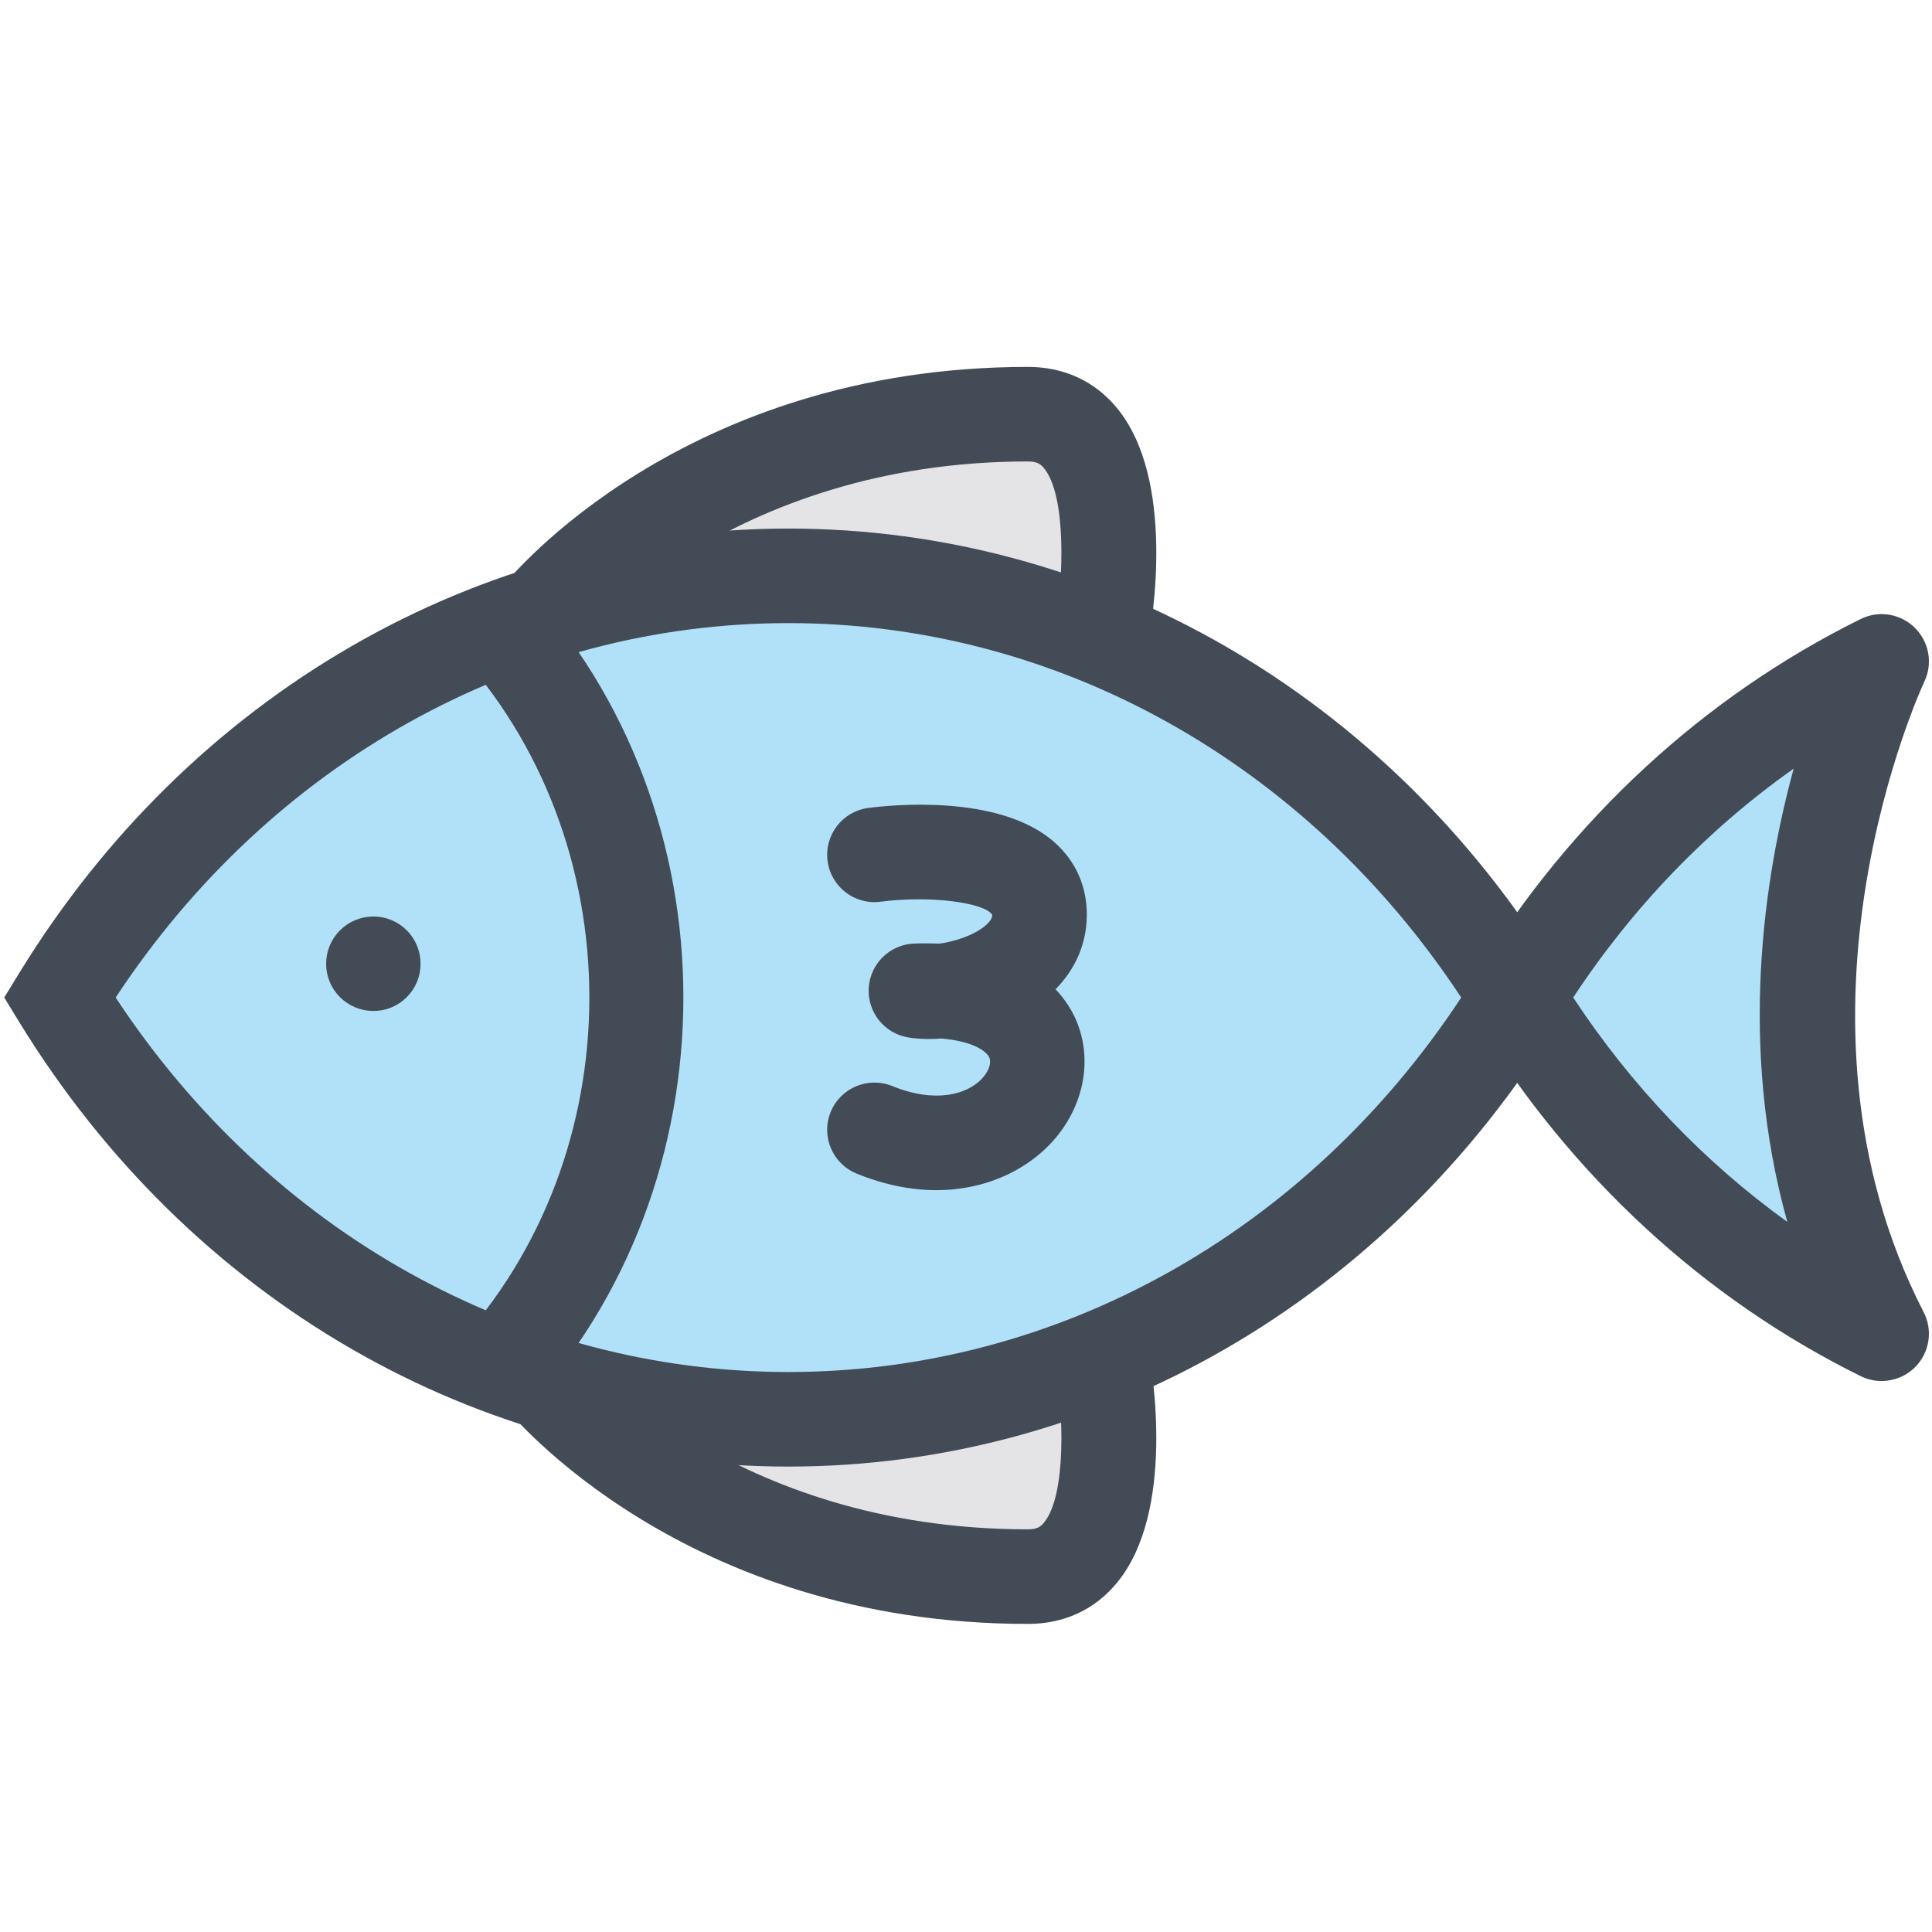
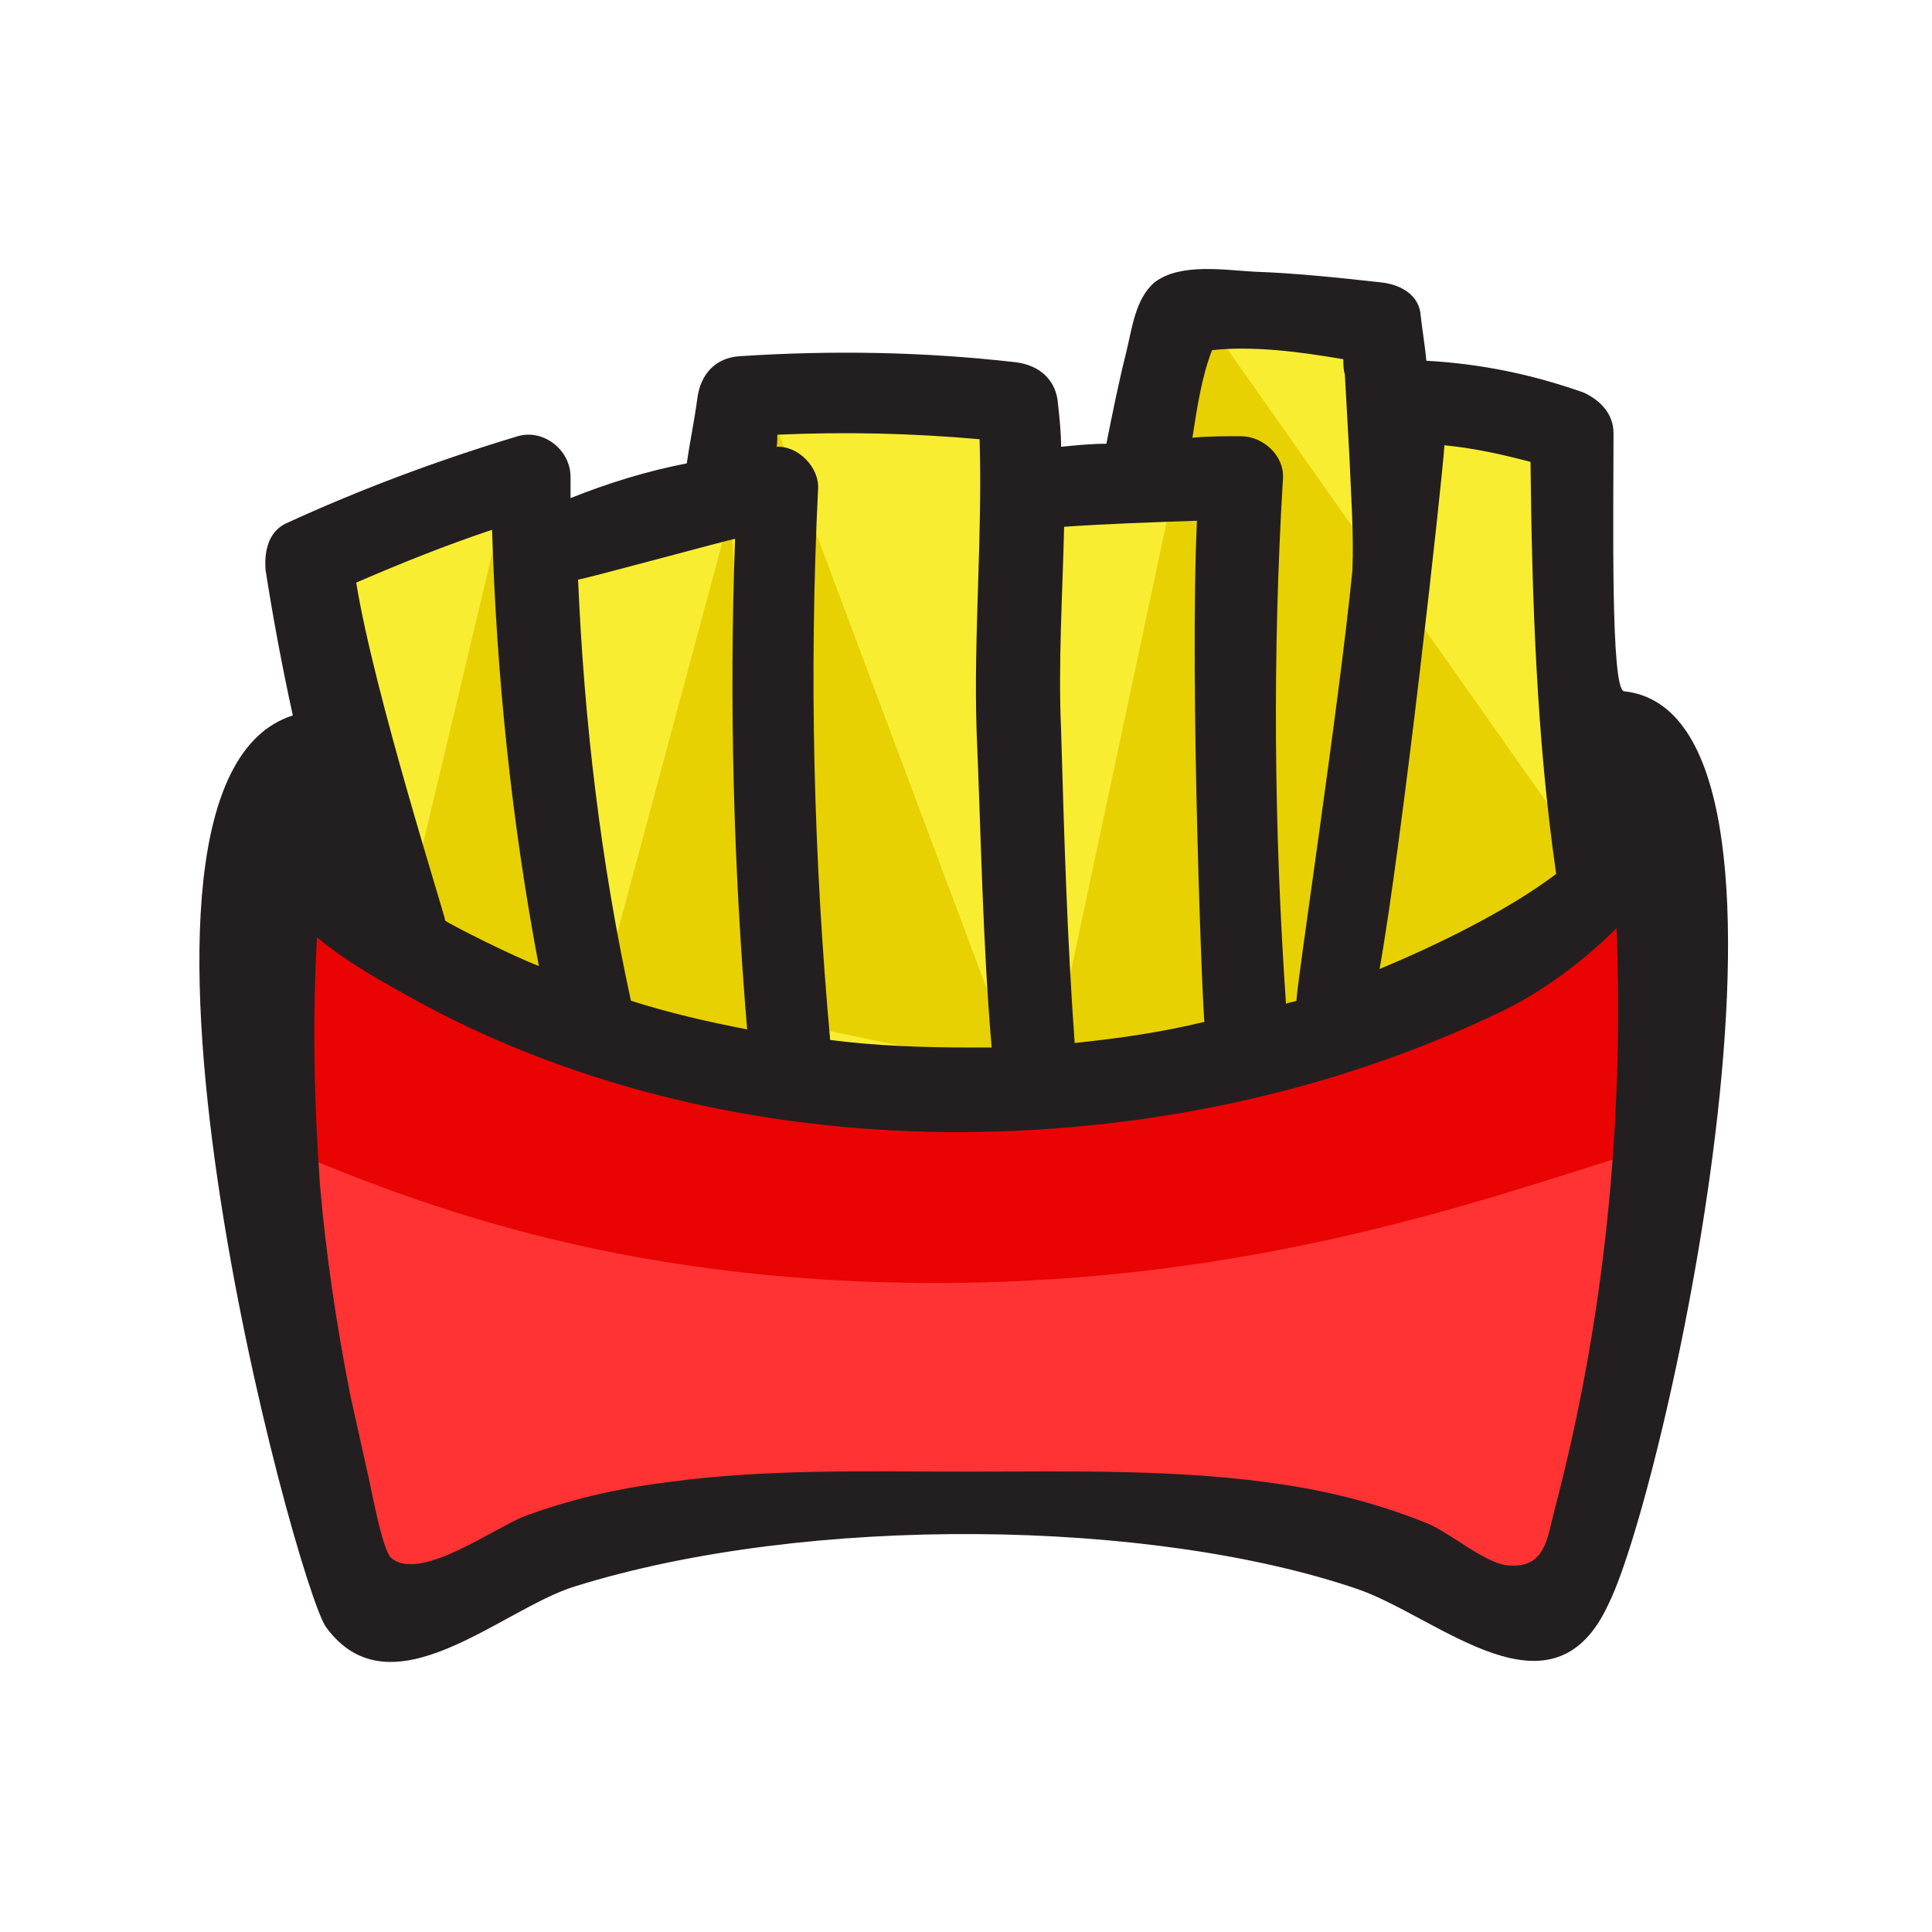
- <svg xmlns="http://www.w3.org/2000/svg" enable-background="new 0 0 91 91" height="91px" id="Layer_1" version="1.1" viewBox="0 0 91 91" width="91px" xml:space="preserve">
-   <g>
-     <g>
-       <g>
-         <path d="M25.474,28.946c0,0,7.602-9.437,22.947-9.437c5.437,0,3.442,10.541,3.442,10.541" fill="#E4E4E6" />
-         <path d="M54.051,30.464l-4.376-0.828c0.43-2.296,0.566-6.3-0.506-7.59c-0.163-0.196-0.338-0.311-0.748-0.311     c-14.116,0-21.143,8.521-21.213,8.607l-3.468-2.794c0.338-0.418,8.457-10.266,24.681-10.266c1.691,0,3.136,0.665,4.179,1.924     C55.376,22.556,54.297,29.172,54.051,30.464z" fill="#434B56" />
-       </g>
-       <g>
-         <path d="M25.474,64.827c0,0,7.602,9.435,22.947,9.435c5.437,0,3.442-10.54,3.442-10.54" fill="#E4E4E6" />
-         <path d="M48.421,76.489c-16.223,0-24.343-9.846-24.681-10.266l3.463-2.799c0.288,0.35,7.209,8.61,21.218,8.61     c0.41,0,0.585-0.112,0.748-0.311c1.072-1.29,0.936-5.294,0.506-7.593l4.376-0.825c0.246,1.293,1.325,7.907-1.451,11.258     C51.557,75.824,50.112,76.489,48.421,76.489z" fill="#434B56" />
-       </g>
-       <g>
-         <path d="M37.135,27.122c-14.369,0-26.996,7.911-34.324,19.864c7.328,11.954,19.955,19.866,34.324,19.866     c14.372,0,26.998-7.912,34.328-19.866C64.133,35.033,51.507,27.122,37.135,27.122z" fill="#B1E1F8" />
-         <path d="M37.135,69.078c-14.649,0-28.19-7.823-36.223-20.928l-0.713-1.164l0.713-1.164     c8.033-13.103,21.574-20.926,36.223-20.926c14.647,0,28.19,7.823,36.226,20.926l0.713,1.164l-0.713,1.164     C65.325,61.255,51.782,69.078,37.135,69.078z M5.448,46.986c7.289,11.07,19.037,17.638,31.688,17.638     c12.65,0,24.399-6.565,31.689-17.638c-7.29-11.071-19.039-17.637-31.689-17.637C24.484,29.349,12.736,35.916,5.448,46.986z" fill="#434B56" />
-       </g>
-       <path d="M44.109,56.058c-1.145,0.002-2.406-0.23-3.758-0.779c-1.14-0.462-1.689-1.76-1.227-2.898    c0.462-1.14,1.76-1.688,2.901-1.227c2.058,0.836,3.521,0.38,4.203-0.325c0.336-0.347,0.485-0.757,0.369-1.021    c-0.129-0.287-0.764-0.771-2.271-0.893c-0.566,0.044-1.094,0.024-1.547-0.05c-1.129-0.187-1.934-1.199-1.86-2.339    c0.074-1.143,1.002-2.045,2.146-2.083c0.413-0.014,0.802-0.012,1.172,0.006c0.688-0.096,1.605-0.371,2.172-0.847    c0.325-0.274,0.327-0.443,0.327-0.516c-0.365-0.563-2.87-0.922-5.261-0.614c-1.219,0.161-2.335-0.7-2.495-1.919    c-0.16-1.218,0.695-2.333,1.914-2.497c1.008-0.132,6.178-0.685,8.775,1.619c1.012,0.897,1.537,2.095,1.521,3.464    c-0.015,1.302-0.521,2.487-1.471,3.457c0.496,0.527,0.785,1.043,0.946,1.405c0.858,1.935,0.372,4.261-1.241,5.926    C48.291,55.099,46.444,56.058,44.109,56.058z" fill="#434B56" />
-       <g>
-         <path d="M88.628,62.822c-7.016-3.469-12.966-8.979-17.165-15.838c4.199-6.851,10.149-12.364,17.165-15.832     C88.628,31.152,80.765,47.558,88.628,62.822z" fill="#B1E1F8" />
-         <path d="M88.626,65.048c-0.334,0-0.672-0.074-0.985-0.229c-7.381-3.649-13.631-9.415-18.078-16.67     c-0.437-0.716-0.437-1.615,0.002-2.328c4.447-7.253,10.697-13.017,18.076-16.664c0.849-0.422,1.875-0.255,2.552,0.413     c0.675,0.667,0.854,1.688,0.442,2.546c-0.072,0.151-7.271,15.627-0.028,29.687c0.441,0.855,0.281,1.896-0.392,2.581     C89.786,64.818,89.21,65.048,88.626,65.048z M74.1,46.984c2.743,4.169,6.162,7.744,10.086,10.57     c-2.311-8.277-1.111-16.181,0.299-21.35C80.438,39.063,76.914,42.712,74.1,46.984z" fill="#434B56" />
-       </g>
-       <path d="M24.622,66.545l-3.252-3.04c8.519-9.11,8.519-23.929,0-33.039l3.252-3.041    C34.71,38.21,34.71,55.76,24.622,66.545z" fill="#434B56" />
-       <path d="M15.363,45.398c0-1.236,0.991-2.228,2.228-2.228l0,0c1.227,0,2.218,0.992,2.218,2.228l0,0    c0,1.227-0.992,2.219-2.218,2.219l0,0C16.354,47.617,15.363,46.625,15.363,45.398z" fill="#434B56" />
-     </g>
-   </g>
+ <svg xmlns="http://www.w3.org/2000/svg" id="Layer_1" style="enable-background:new 0 0 128 128;" version="1.1" viewBox="0 0 128 128" xml:space="preserve">
+   <style type="text/css">
+ 	.st0{fill:#F9ED32;}
+ 	.st1{fill:#E8D103;}
+ 	.st2{fill:#FF3333;}
+ 	.st3{fill:#EA0303;}
+ 	.st4{fill:#231F20;}
+ </style>
+   <path class="st0" d="M19.9,36.8l14.8-4.3l3.4,2.1l9.6-2.1l2.6-6.5H67v6.5l7.8-2.2l3.3-8.9l13.4,0.1l2.8,5.2l9.4,1.8l2.4,29.8  c0,0-21.4,16.8-42.1,14.5s-41.5-13-41.5-13L19.9,36.8z" />
+   <polygon class="st1" points="33.6,32.5 26.6,61.9 37.6,67.4 " />
+   <polygon class="st1" points="48.4,33.9 39.8,65.9 50.8,71.4 " />
+   <polygon class="st1" points="50.8,26.6 52.5,67.8 67.4,70.9 " />
+   <polygon class="st1" points="80.1,21.4 69,73.5 106.8,59.3 " />
+   <path class="st2" d="M108.8,76.2c-0.5,13-1.8,27.7-4.8,29.6c-5.3,3.5-3.8-5.6-35-5.6s-42.4,6.4-42.4,6.4s-2.7-3.2-5.1-9.9  c-1.8-5-3.3-11.9-3.3-21c8.2,3.5,21.8,6.8,43.5,6.8C82.6,82.6,98,79.6,108.8,76.2z" />
+   <path class="st3" d="M109,70.6c-0.1,1.8-0.1,3.7-0.2,5.6C98,79.6,82.9,85,62,85c-21.8,0-35.5-5.7-43.8-9.2c0-5.2,0.5-11,1.7-17.6  c0,0,13,14.5,46.1,14.5S109.2,56,109.2,56S109.2,62.4,109,70.6z" />
+   <path class="st4" d="M107.6,45.8c-0.9-0.1-0.7-11.5-0.7-17.1c0-1.3-0.9-2.2-2-2.7c-3.4-1.2-6.8-1.9-10.4-2.1  c-0.1-1.1-0.3-2.2-0.4-3.2c-0.2-1.3-1.5-1.9-2.7-2c-2.7-0.3-5.5-0.6-8.3-0.7c-1.9-0.1-4.9-0.6-6.6,0.7c-1.3,1.1-1.5,3.1-1.9,4.7  c-0.5,2-0.9,4-1.3,6c-1,0-2,0.1-3,0.2c0-0.9-0.1-1.9-0.2-2.8c-0.1-1.6-1.2-2.6-2.8-2.8c-6.1-0.7-12.2-0.8-18.3-0.4  c-1.6,0.1-2.6,1.2-2.8,2.8c-0.2,1.5-0.5,2.9-0.7,4.3c-2.6,0.5-5.2,1.3-7.7,2.3c0-0.5,0-0.9,0-1.4c0-1.8-1.8-3.2-3.5-2.7  c-5.3,1.6-10.4,3.5-15.4,5.8c-1.2,0.6-1.4,2-1.3,3.1c0.5,3.2,1.1,6.4,1.8,9.6c-14.2,4.5,0.2,57.6,2.2,60.4  c4.3,5.9,11.6-1.2,16.5-2.7c15.4-4.8,38.2-4.5,51.9,0.2c5.4,1.9,12.9,9.1,16.6,0.9C110.4,98.5,121.7,47.3,107.6,45.8z M95.7,29.5  c2,0.2,3.8,0.6,5.7,1.1c0.1,9.1,0.4,18.3,1.7,27.3c-3.3,2.5-8.1,4.8-11.7,6.3C92.9,55.8,95.5,32.3,95.7,29.5z M80.3,23.2  c2.7-0.3,5.8,0.1,8.7,0.6c0,0.3,0,0.7,0.1,1c0.1,1.8,0.2,3.6,0.3,5.4c0.1,2.5,0.3,5.1,0.2,7.6c-0.9,9.1-3.8,28.1-3.7,28.5  c-0.2,0.1-0.5,0.1-0.7,0.2c-0.8-11.6-0.9-23.2-0.2-34.8c0.1-1.5-1.3-2.8-2.8-2.8c-1.1,0-2.1,0-3.2,0.1C79.3,27.1,79.6,25,80.3,23.2z   M71.2,69.1c-0.5-6.9-0.7-13.8-0.9-20.7c-0.2-4.5,0.1-9,0.2-13.5c2.9-0.2,5.9-0.3,8.8-0.4c-0.5,10.9,0.4,33.1,0.5,33.2  C76.9,68.4,74.1,68.8,71.2,69.1z M51.5,28.8c4.5-0.2,8.9-0.1,13.4,0.3c0.2,6.4-0.4,12.9-0.2,19.3c0.3,7,0.4,14,1,21  c-0.5,0-0.9,0-1.4,0c-3.1,0-6.2-0.1-9.3-0.5c-1.1-12.2-1.4-24.3-0.8-36.5c0.1-1.4-1.3-2.9-2.8-2.8C51.5,29.7,51.5,29.1,51.5,28.8z   M48.7,35.7c-0.4,10.9-0.1,21.7,0.8,32.5c-2.6-0.5-5.2-1.1-7.7-1.9c-2-9.2-3.1-18.5-3.5-27.9C38.6,38.4,48.5,35.7,48.7,35.7z   M29.5,61c0-0.3-4.7-15-5.9-22.4c3-1.3,6-2.5,9-3.5c0.3,9.7,1.3,19.4,3.1,28.9C34.1,63.4,30.1,61.4,29.5,61z M103,100  c-0.5,1.9-0.6,4-3.2,3.7c-1.5-0.2-3.8-2.2-5.3-2.8c-3-1.2-6-2-9.2-2.5c-7-1.1-14.2-0.9-21.3-0.9c-6.6,0-13.2-0.2-19.8,0.7  c-3.2,0.4-6.3,1.1-9.3,2.2c-2,0.7-7.1,4.5-9,2.8c-0.6-0.6-1.3-4.6-1.5-5.4c-0.4-1.8-0.8-3.6-1.2-5.4c-0.9-4.6-1.6-9.2-2-13.9  c-0.4-5.5-0.5-11-0.2-16.4c1.8,1.5,3.9,2.7,5.7,3.7c10.9,6.2,23.6,9.1,36,9.2c12.6,0.1,25.4-2.5,36.8-8c2.5-1.2,5.3-3.2,7.6-5.5  C107.6,74.4,106.3,87.5,103,100z" />
</svg>
